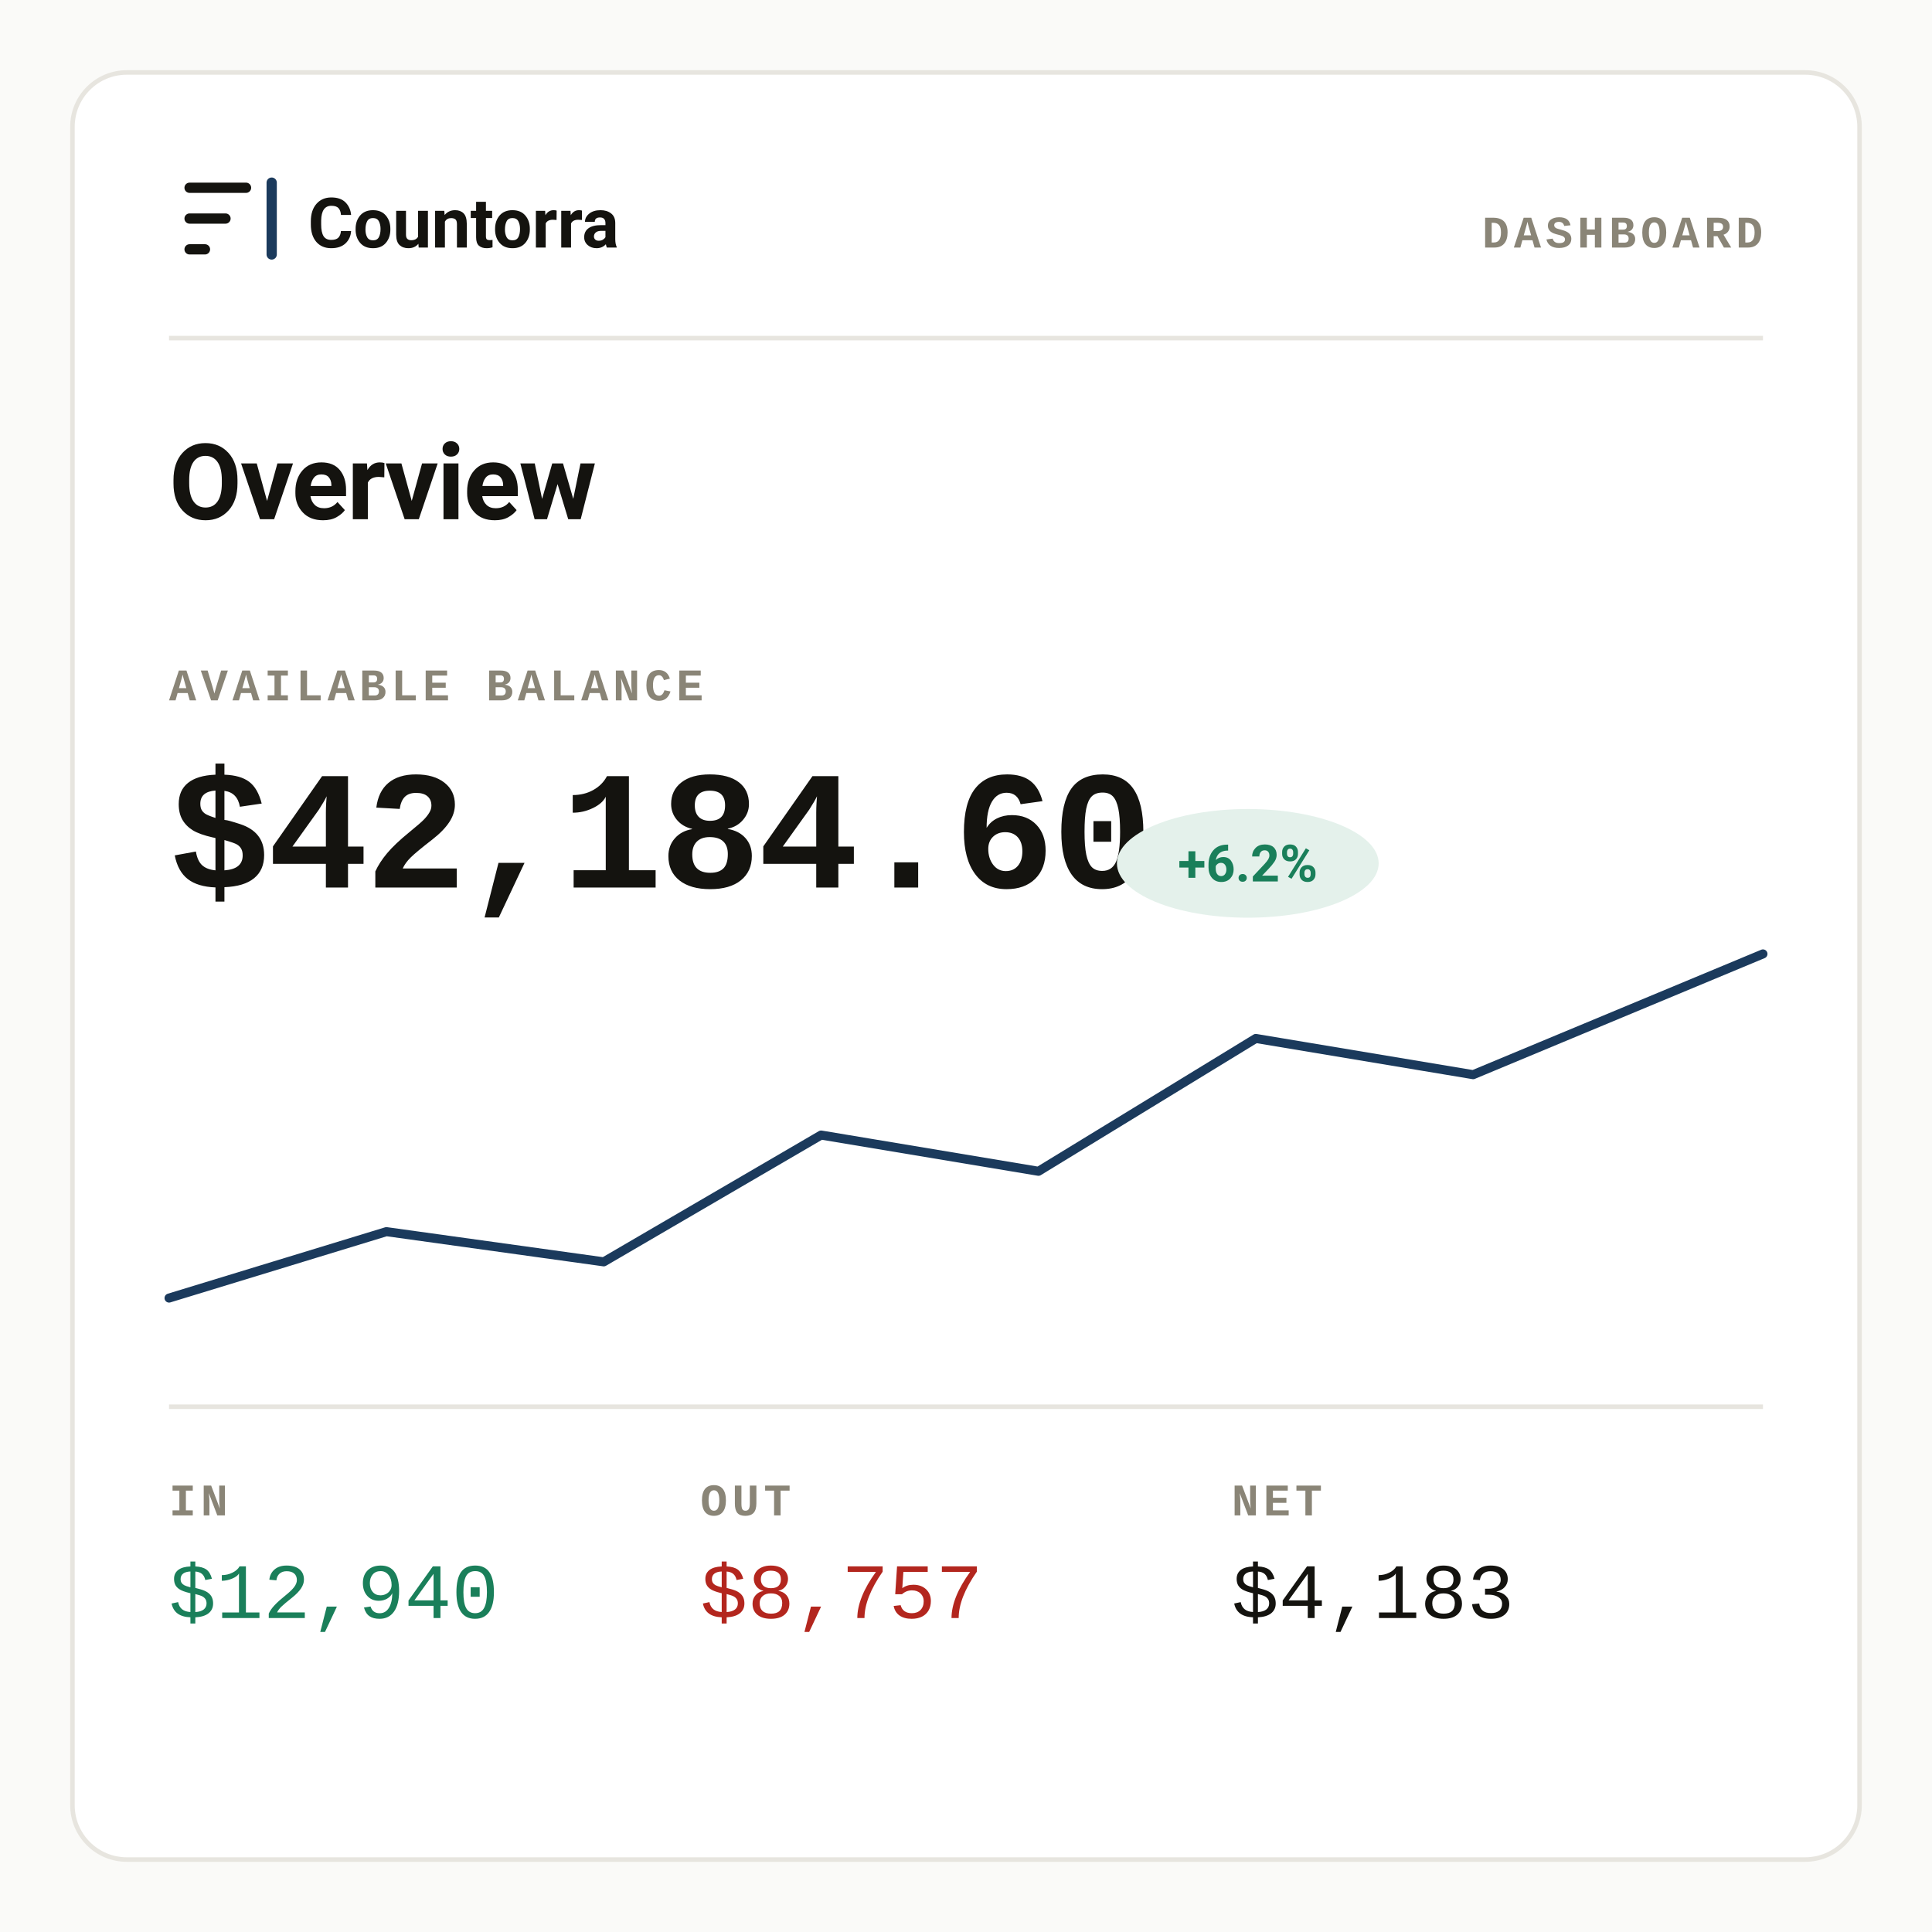
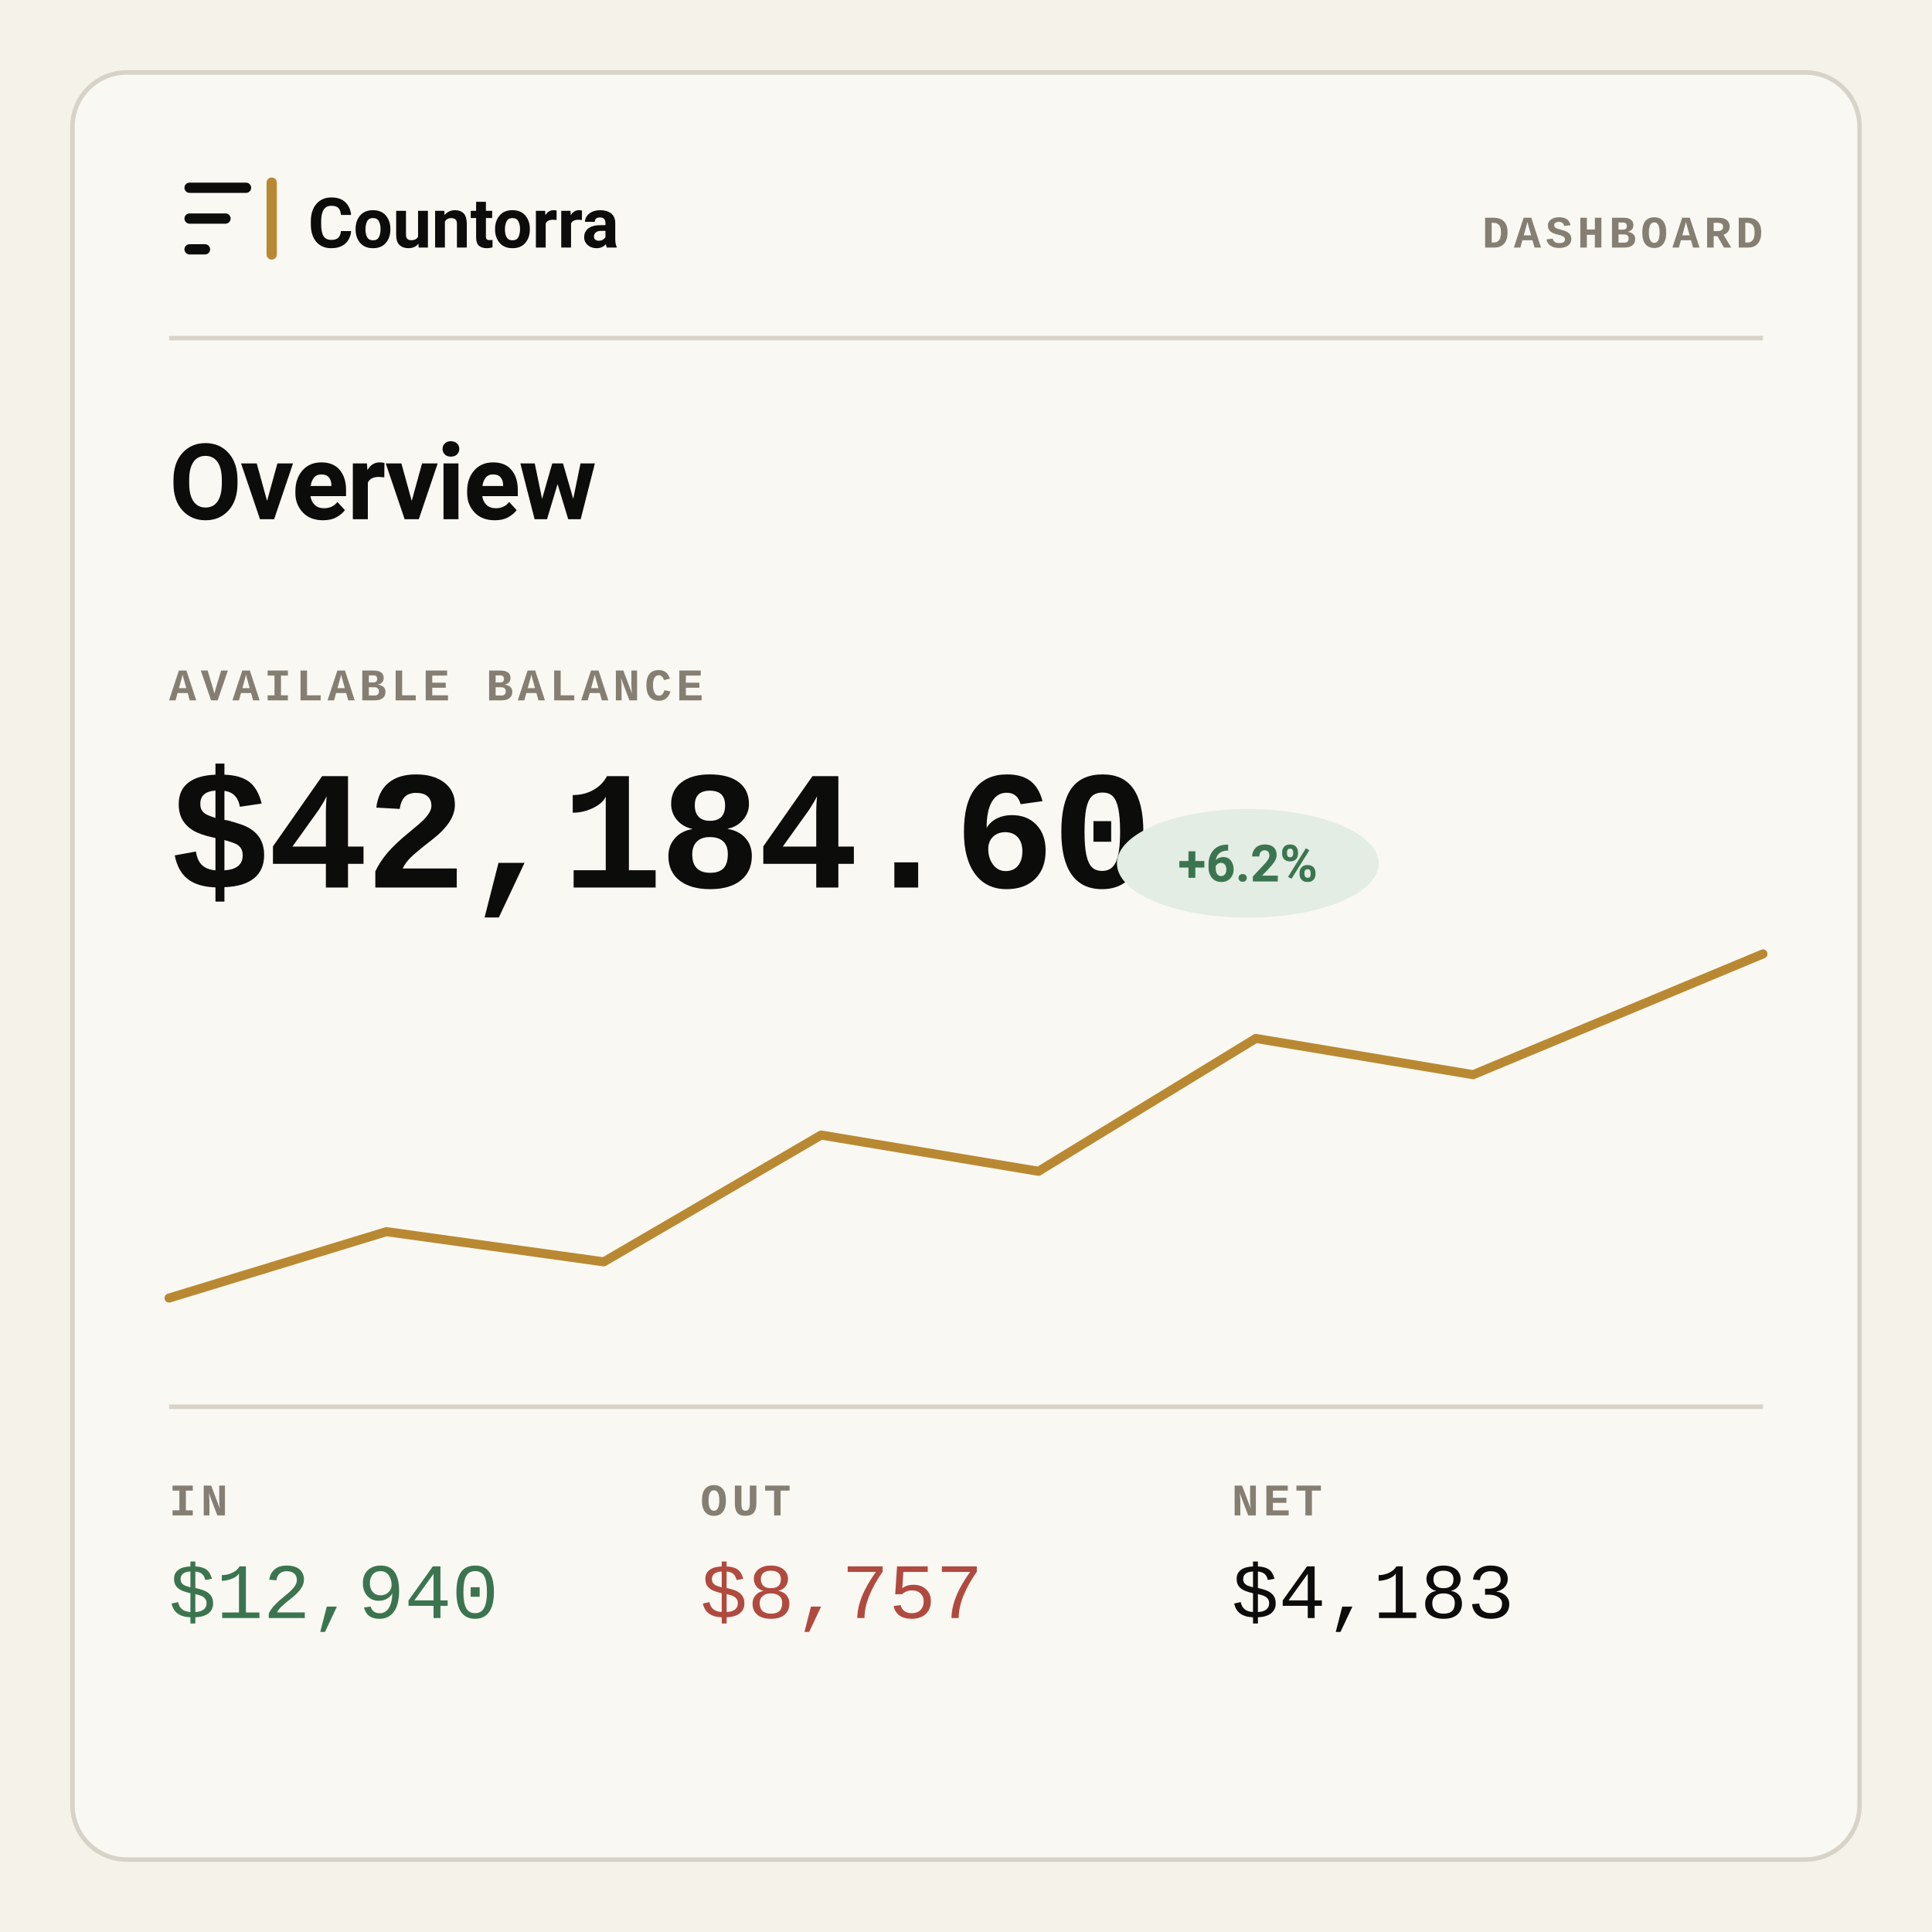
<svg xmlns="http://www.w3.org/2000/svg" viewBox="0 0 640 640" width="640" height="640" role="img" fill="none">
-   <rect x="0" y="0" width="640" height="640" rx="0" fill="#FAFAF8" />
-   <rect x="24" y="24" width="592" height="592" rx="18" fill="#FFFFFF" stroke="#E7E5DF" stroke-width="1.5" />
+   <rect x="0" y="0" width="640" height="640" rx="0" fill="#F5F2EA" />
+   <rect x="24" y="24" width="592" height="592" rx="18" fill="#FAF8F2" stroke="#D8D3C8" stroke-width="1.5" />
  <g transform="translate(56,52) scale(1.7)">
-     <rect x="3" y="5" width="13" height="2" rx="1" fill="#14130F" />
-     <rect x="3" y="11" width="9" height="2" rx="1" fill="#14130F" />
-     <rect x="3" y="17" width="5" height="2" rx="1" fill="#14130F" />
-     <rect x="19" y="4" width="2" height="16" rx="1" fill="#1B3A5C" />
+     <rect x="3" y="5" width="13" height="2" rx="1" fill="#0C0C0B" />
+     <rect x="3" y="11" width="9" height="2" rx="1" fill="#0C0C0B" />
+     <rect x="3" y="17" width="5" height="2" rx="1" fill="#0C0C0B" />
+     <rect x="19" y="4" width="2" height="16" rx="1" fill="#B88932" />
  </g>
-   <text x="102" y="82" font-family="system-ui,-apple-system,'Segoe UI',Roboto,Helvetica,Arial,sans-serif" font-size="23" fill="#14130F" font-weight="600" text-anchor="start" letter-spacing="0">Countorra</text>
-   <text x="584" y="82" font-family="ui-monospace,SFMono-Regular,Menlo,Consolas,'Liberation Mono',monospace" font-size="15" fill="#8A8577" font-weight="600" text-anchor="end" letter-spacing="0.1em">DASHBOARD</text>
-   <line x1="56" y1="112" x2="584" y2="112" stroke="#E7E5DF" stroke-width="1.5" />
-   <text x="56" y="172" font-family="system-ui,-apple-system,'Segoe UI',Roboto,Helvetica,Arial,sans-serif" font-size="35" fill="#14130F" font-weight="600" text-anchor="start" letter-spacing="-0.015em">Overview</text>
-   <text x="56" y="232" font-family="ui-monospace,SFMono-Regular,Menlo,Consolas,'Liberation Mono',monospace" font-size="15" fill="#8A8577" font-weight="600" text-anchor="start" letter-spacing="0.1em">AVAILABLE BALANCE</text>
-   <text x="56" y="294" font-family="ui-monospace,SFMono-Regular,Menlo,Consolas,'Liberation Mono',monospace" font-size="56" fill="#14130F" font-weight="600" text-anchor="start" letter-spacing="-0.02em">$42,184.60</text>
-   <rect x="370" y="268" width="86.7" height="36" rx="999" fill="#E4F1EB" />
-   <text x="413.35" y="292" font-family="system-ui,-apple-system,'Segoe UI',Roboto,Helvetica,Arial,sans-serif" font-size="17" fill="#1A7F5A" font-weight="600" text-anchor="middle" letter-spacing="0">+6.2%</text>
-   <polyline points="56,430 128,408 200,418 272,376 344,388 416,344 488,356 584,316" fill="none" stroke="#1B3A5C" stroke-width="3" stroke-linecap="round" stroke-linejoin="round" />
-   <line x1="56" y1="466" x2="584" y2="466" stroke="#E7E5DF" stroke-width="1.5" />
-   <text x="56" y="502" font-family="ui-monospace,SFMono-Regular,Menlo,Consolas,'Liberation Mono',monospace" font-size="15" fill="#8A8577" font-weight="600" text-anchor="start" letter-spacing="0.1em">IN</text>
-   <text x="56" y="536" font-family="ui-monospace,SFMono-Regular,Menlo,Consolas,'Liberation Mono',monospace" font-size="26" fill="#1A7F5A" font-weight="500" text-anchor="start" letter-spacing="0">$12,940</text>
-   <text x="232" y="502" font-family="ui-monospace,SFMono-Regular,Menlo,Consolas,'Liberation Mono',monospace" font-size="15" fill="#8A8577" font-weight="600" text-anchor="start" letter-spacing="0.1em">OUT</text>
-   <text x="232" y="536" font-family="ui-monospace,SFMono-Regular,Menlo,Consolas,'Liberation Mono',monospace" font-size="26" fill="#B3261E" font-weight="500" text-anchor="start" letter-spacing="0">$8,757</text>
-   <text x="408" y="502" font-family="ui-monospace,SFMono-Regular,Menlo,Consolas,'Liberation Mono',monospace" font-size="15" fill="#8A8577" font-weight="600" text-anchor="start" letter-spacing="0.1em">NET</text>
-   <text x="408" y="536" font-family="ui-monospace,SFMono-Regular,Menlo,Consolas,'Liberation Mono',monospace" font-size="26" fill="#14130F" font-weight="500" text-anchor="start" letter-spacing="0">$4,183</text>
+   <text x="102" y="82" font-family="system-ui,-apple-system,'Segoe UI',Roboto,Helvetica,Arial,sans-serif" font-size="23" fill="#0C0C0B" font-weight="600" text-anchor="start" letter-spacing="0">Countorra</text>
+   <text x="584" y="82" font-family="ui-monospace,SFMono-Regular,Menlo,Consolas,'Liberation Mono',monospace" font-size="15" fill="#857F73" font-weight="600" text-anchor="end" letter-spacing="0.1em">DASHBOARD</text>
+   <line x1="56" y1="112" x2="584" y2="112" stroke="#D8D3C8" stroke-width="1.5" />
+   <text x="56" y="172" font-family="system-ui,-apple-system,'Segoe UI',Roboto,Helvetica,Arial,sans-serif" font-size="35" fill="#0C0C0B" font-weight="600" text-anchor="start" letter-spacing="-0.015em">Overview</text>
+   <text x="56" y="232" font-family="ui-monospace,SFMono-Regular,Menlo,Consolas,'Liberation Mono',monospace" font-size="15" fill="#857F73" font-weight="600" text-anchor="start" letter-spacing="0.1em">AVAILABLE BALANCE</text>
+   <text x="56" y="294" font-family="ui-monospace,SFMono-Regular,Menlo,Consolas,'Liberation Mono',monospace" font-size="56" fill="#0C0C0B" font-weight="600" text-anchor="start" letter-spacing="-0.02em">$42,184.60</text>
+   <rect x="370" y="268" width="86.7" height="36" rx="999" fill="#E3EDE3" />
+   <text x="413.35" y="292" font-family="system-ui,-apple-system,'Segoe UI',Roboto,Helvetica,Arial,sans-serif" font-size="17" fill="#3B7550" font-weight="600" text-anchor="middle" letter-spacing="0">+6.2%</text>
+   <polyline points="56,430 128,408 200,418 272,376 344,388 416,344 488,356 584,316" fill="none" stroke="#B88932" stroke-width="3" stroke-linecap="round" stroke-linejoin="round" />
+   <line x1="56" y1="466" x2="584" y2="466" stroke="#D8D3C8" stroke-width="1.5" />
+   <text x="56" y="502" font-family="ui-monospace,SFMono-Regular,Menlo,Consolas,'Liberation Mono',monospace" font-size="15" fill="#857F73" font-weight="600" text-anchor="start" letter-spacing="0.1em">IN</text>
+   <text x="56" y="536" font-family="ui-monospace,SFMono-Regular,Menlo,Consolas,'Liberation Mono',monospace" font-size="26" fill="#3B7550" font-weight="500" text-anchor="start" letter-spacing="0">$12,940</text>
+   <text x="232" y="502" font-family="ui-monospace,SFMono-Regular,Menlo,Consolas,'Liberation Mono',monospace" font-size="15" fill="#857F73" font-weight="600" text-anchor="start" letter-spacing="0.1em">OUT</text>
+   <text x="232" y="536" font-family="ui-monospace,SFMono-Regular,Menlo,Consolas,'Liberation Mono',monospace" font-size="26" fill="#B04A3F" font-weight="500" text-anchor="start" letter-spacing="0">$8,757</text>
+   <text x="408" y="502" font-family="ui-monospace,SFMono-Regular,Menlo,Consolas,'Liberation Mono',monospace" font-size="15" fill="#857F73" font-weight="600" text-anchor="start" letter-spacing="0.1em">NET</text>
+   <text x="408" y="536" font-family="ui-monospace,SFMono-Regular,Menlo,Consolas,'Liberation Mono',monospace" font-size="26" fill="#0C0C0B" font-weight="500" text-anchor="start" letter-spacing="0">$4,183</text>
</svg>
